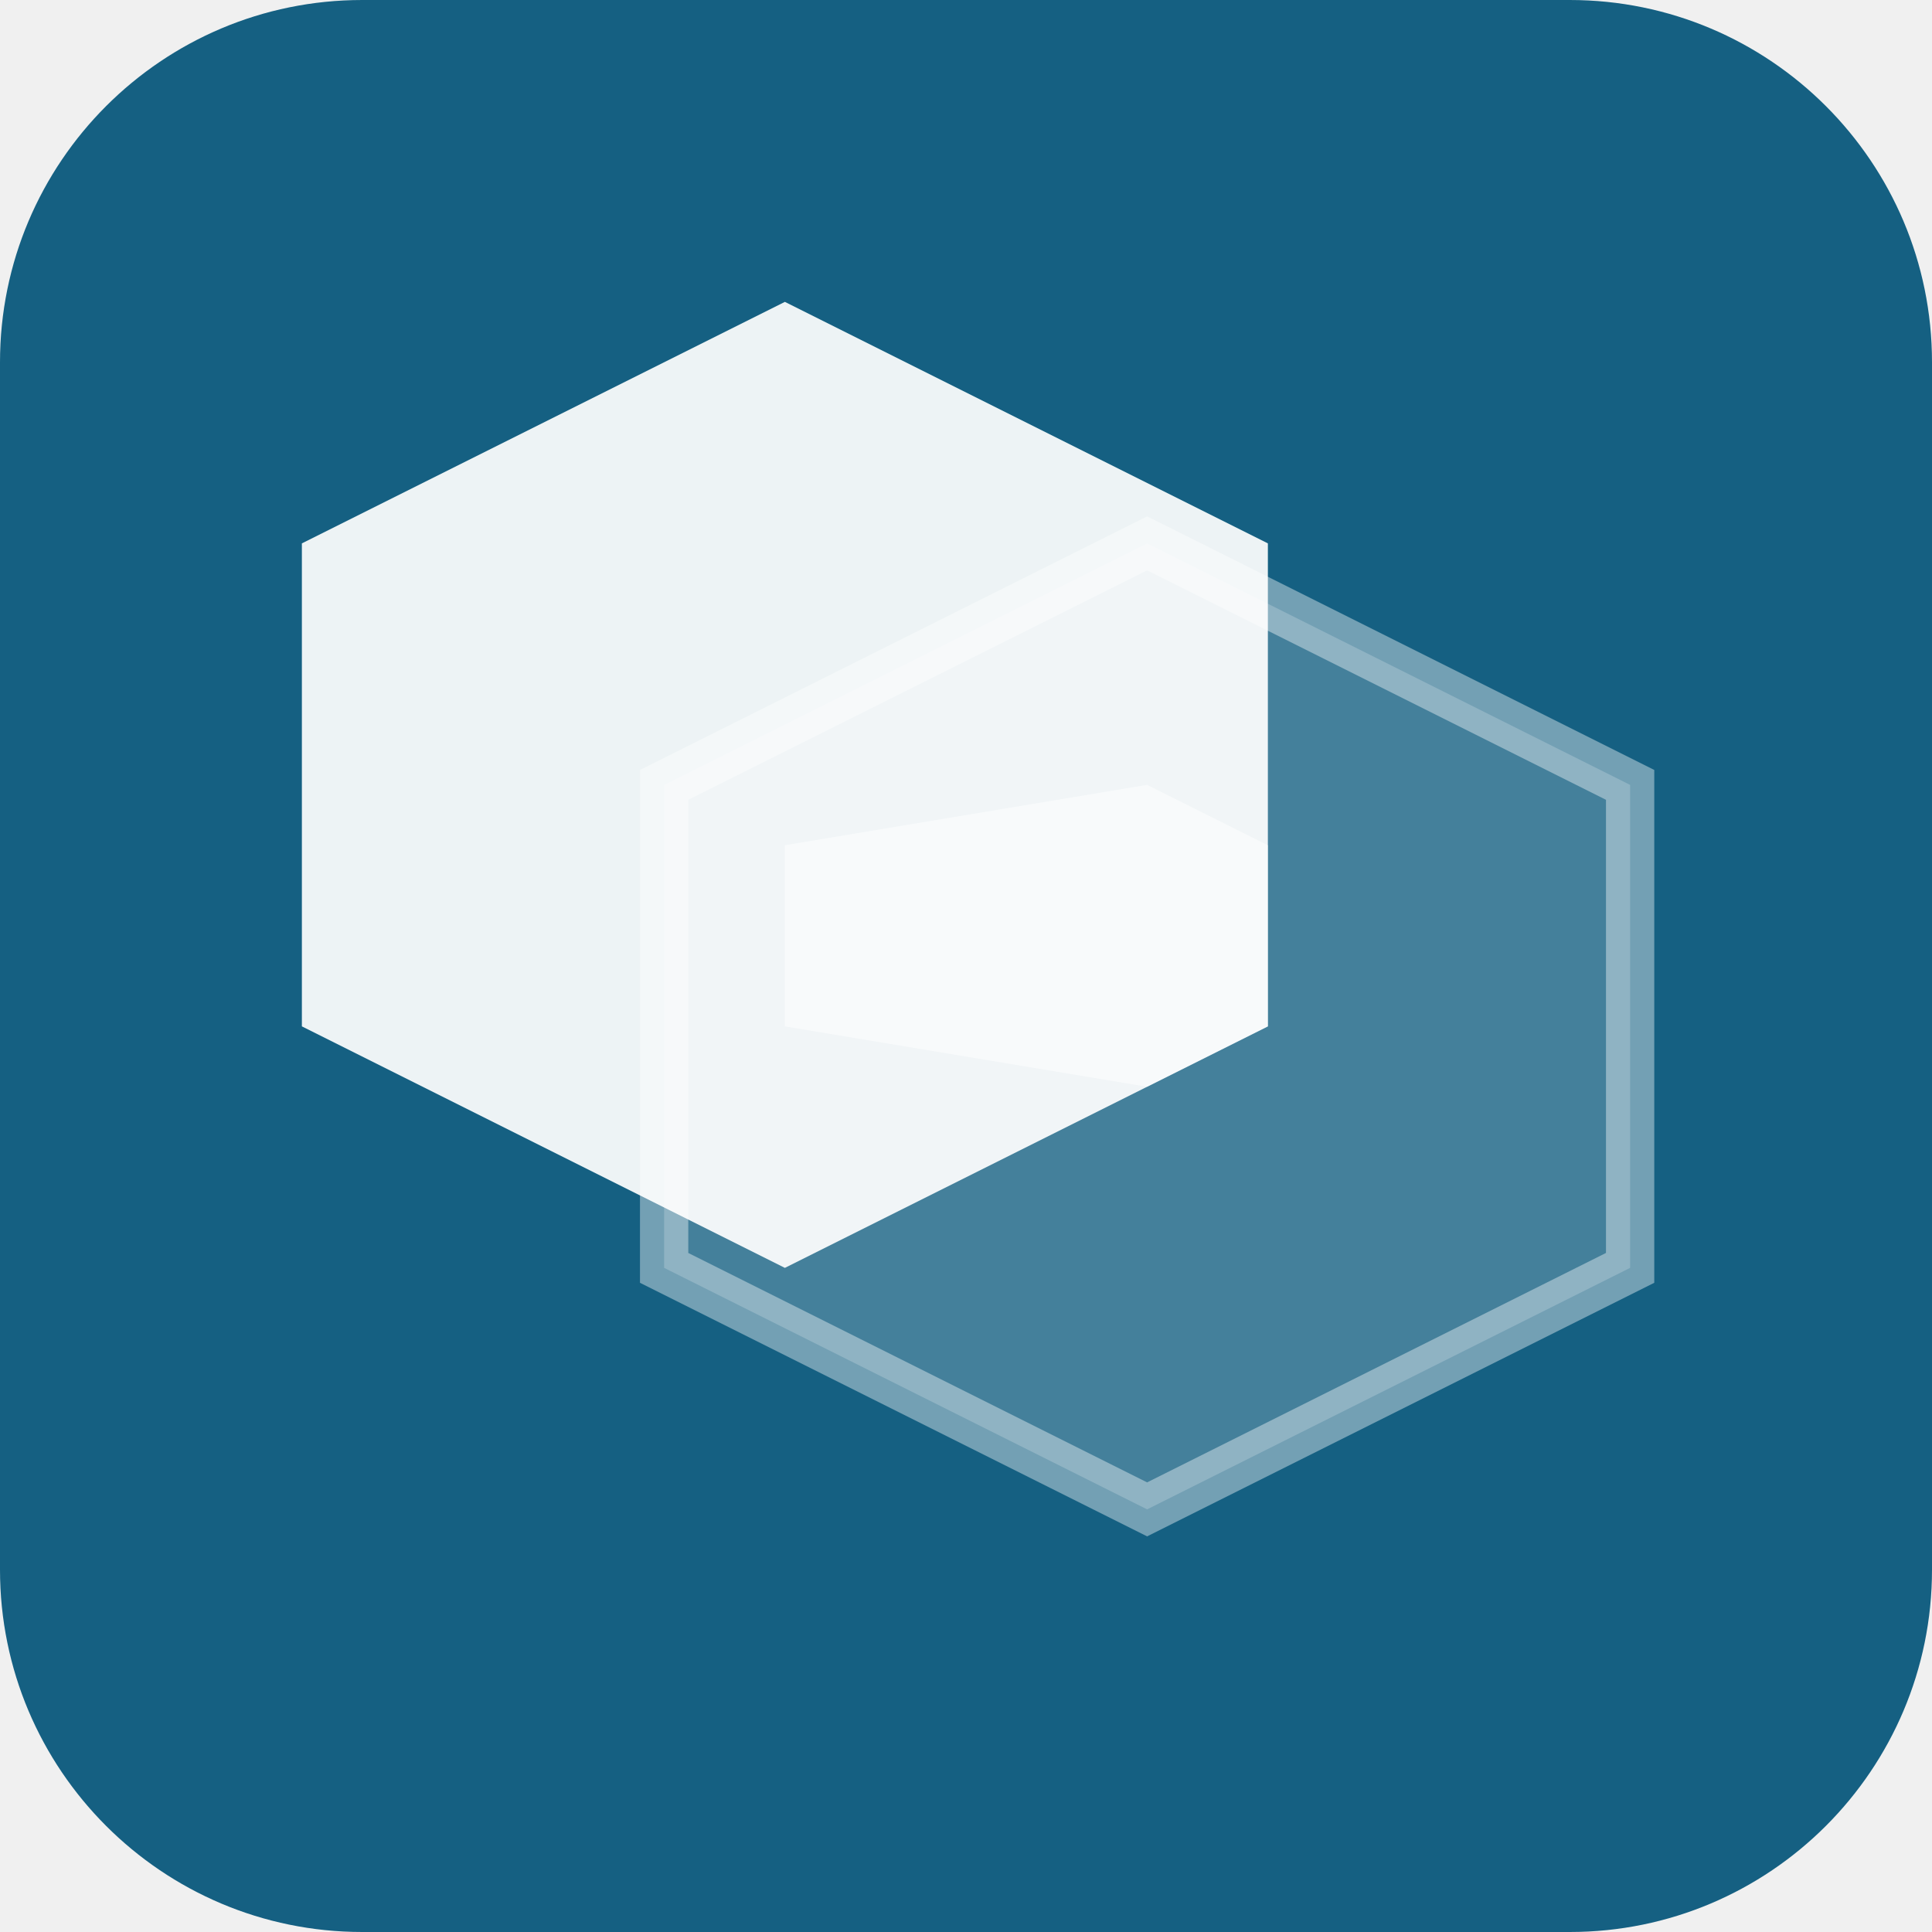
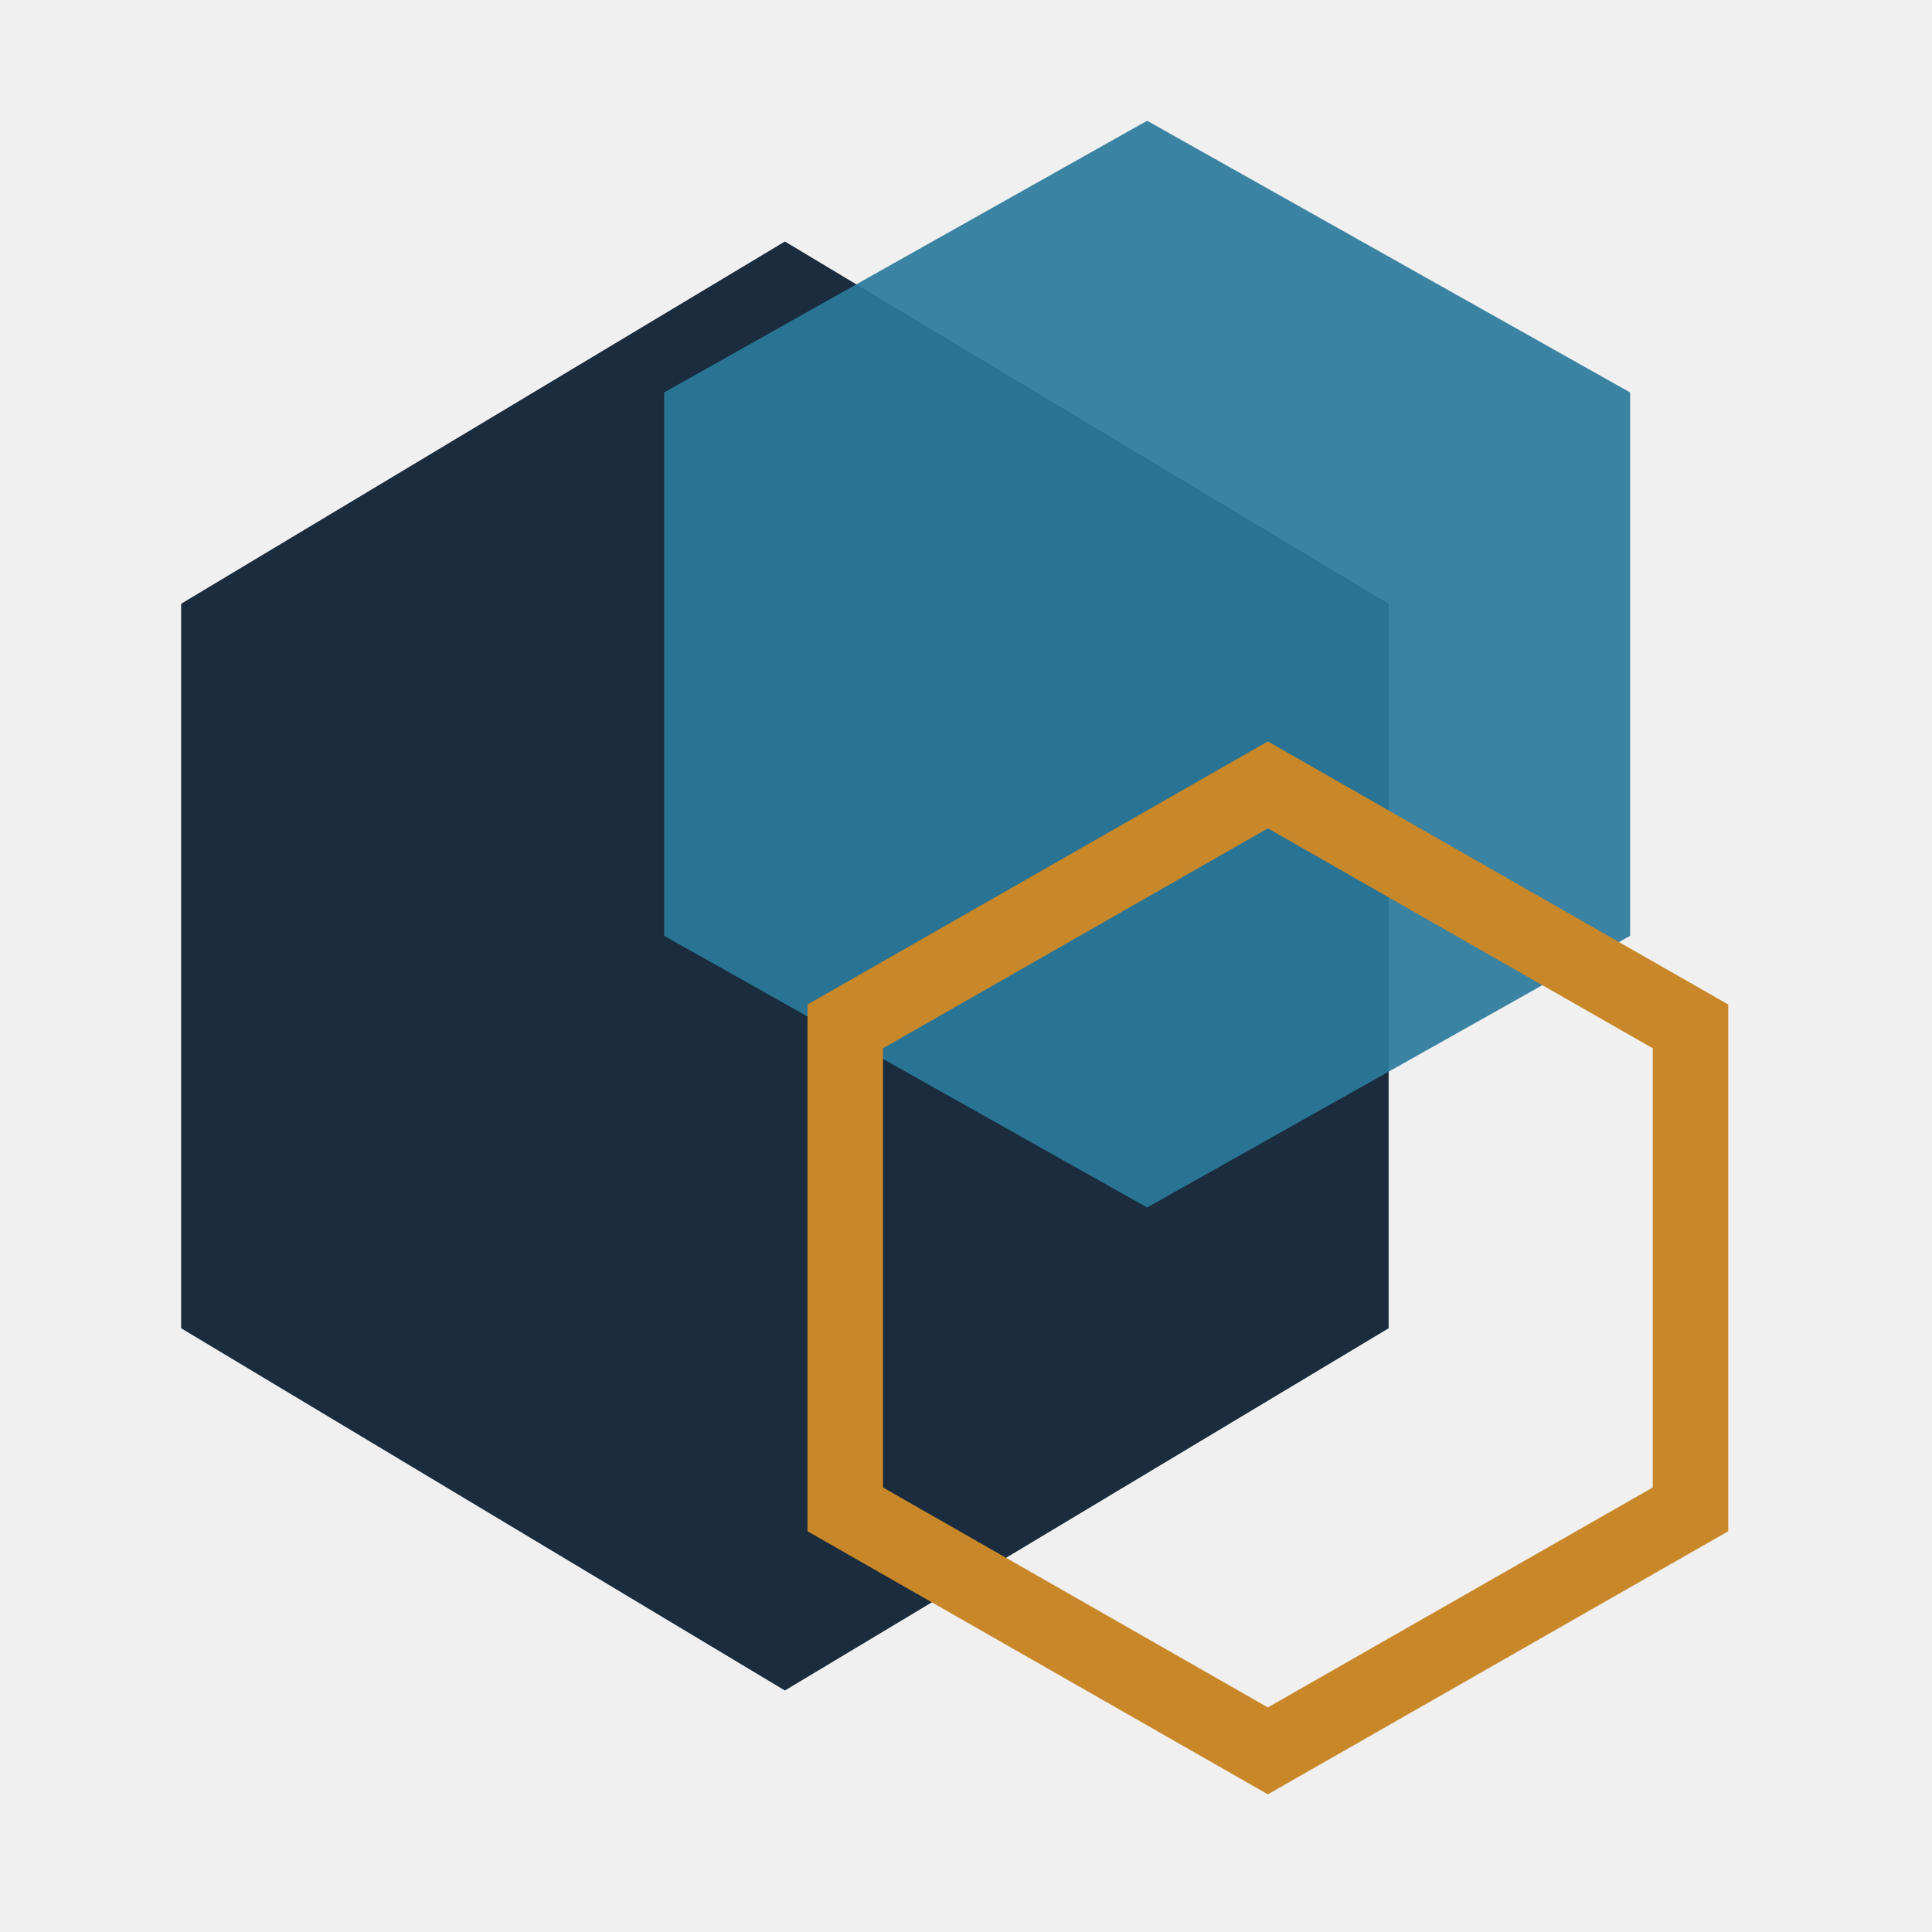
- <svg xmlns="http://www.w3.org/2000/svg" viewBox="0 0 32 32" role="img">
-   <rect width="32" height="32" rx="6" fill="#156082" />
-   <polygon points="13,5 21,9 21,17 13,21 5,17 5,9" fill="white" fill-opacity="0.92" />
-   <polygon points="19,9 27,13 27,21 19,25 11,21 11,13" fill="white" fill-opacity="0.20" stroke="white" stroke-width="0.8" stroke-opacity="0.4" />
-   <polygon points="19,13 21,14 21,17 19,18 13,17 13,14" fill="white" fill-opacity="0.52" />
+ <svg xmlns="http://www.w3.org/2000/svg" viewBox="0 0 64 64" width="64" height="64">
+   <polygon points="26,8 46,20 46,44 26,56 6,44 6,20" fill="#1a2c3d" />
+   <polygon points="38,4 54,13 54,31 38,40 22,31 22,13" fill="#2a7a9b" opacity="0.92" />
+   <polygon points="42,26 56,34 56,50 42,58 28,50 28,34" fill="none" stroke="#c8882a" stroke-width="2.5" />
</svg>
